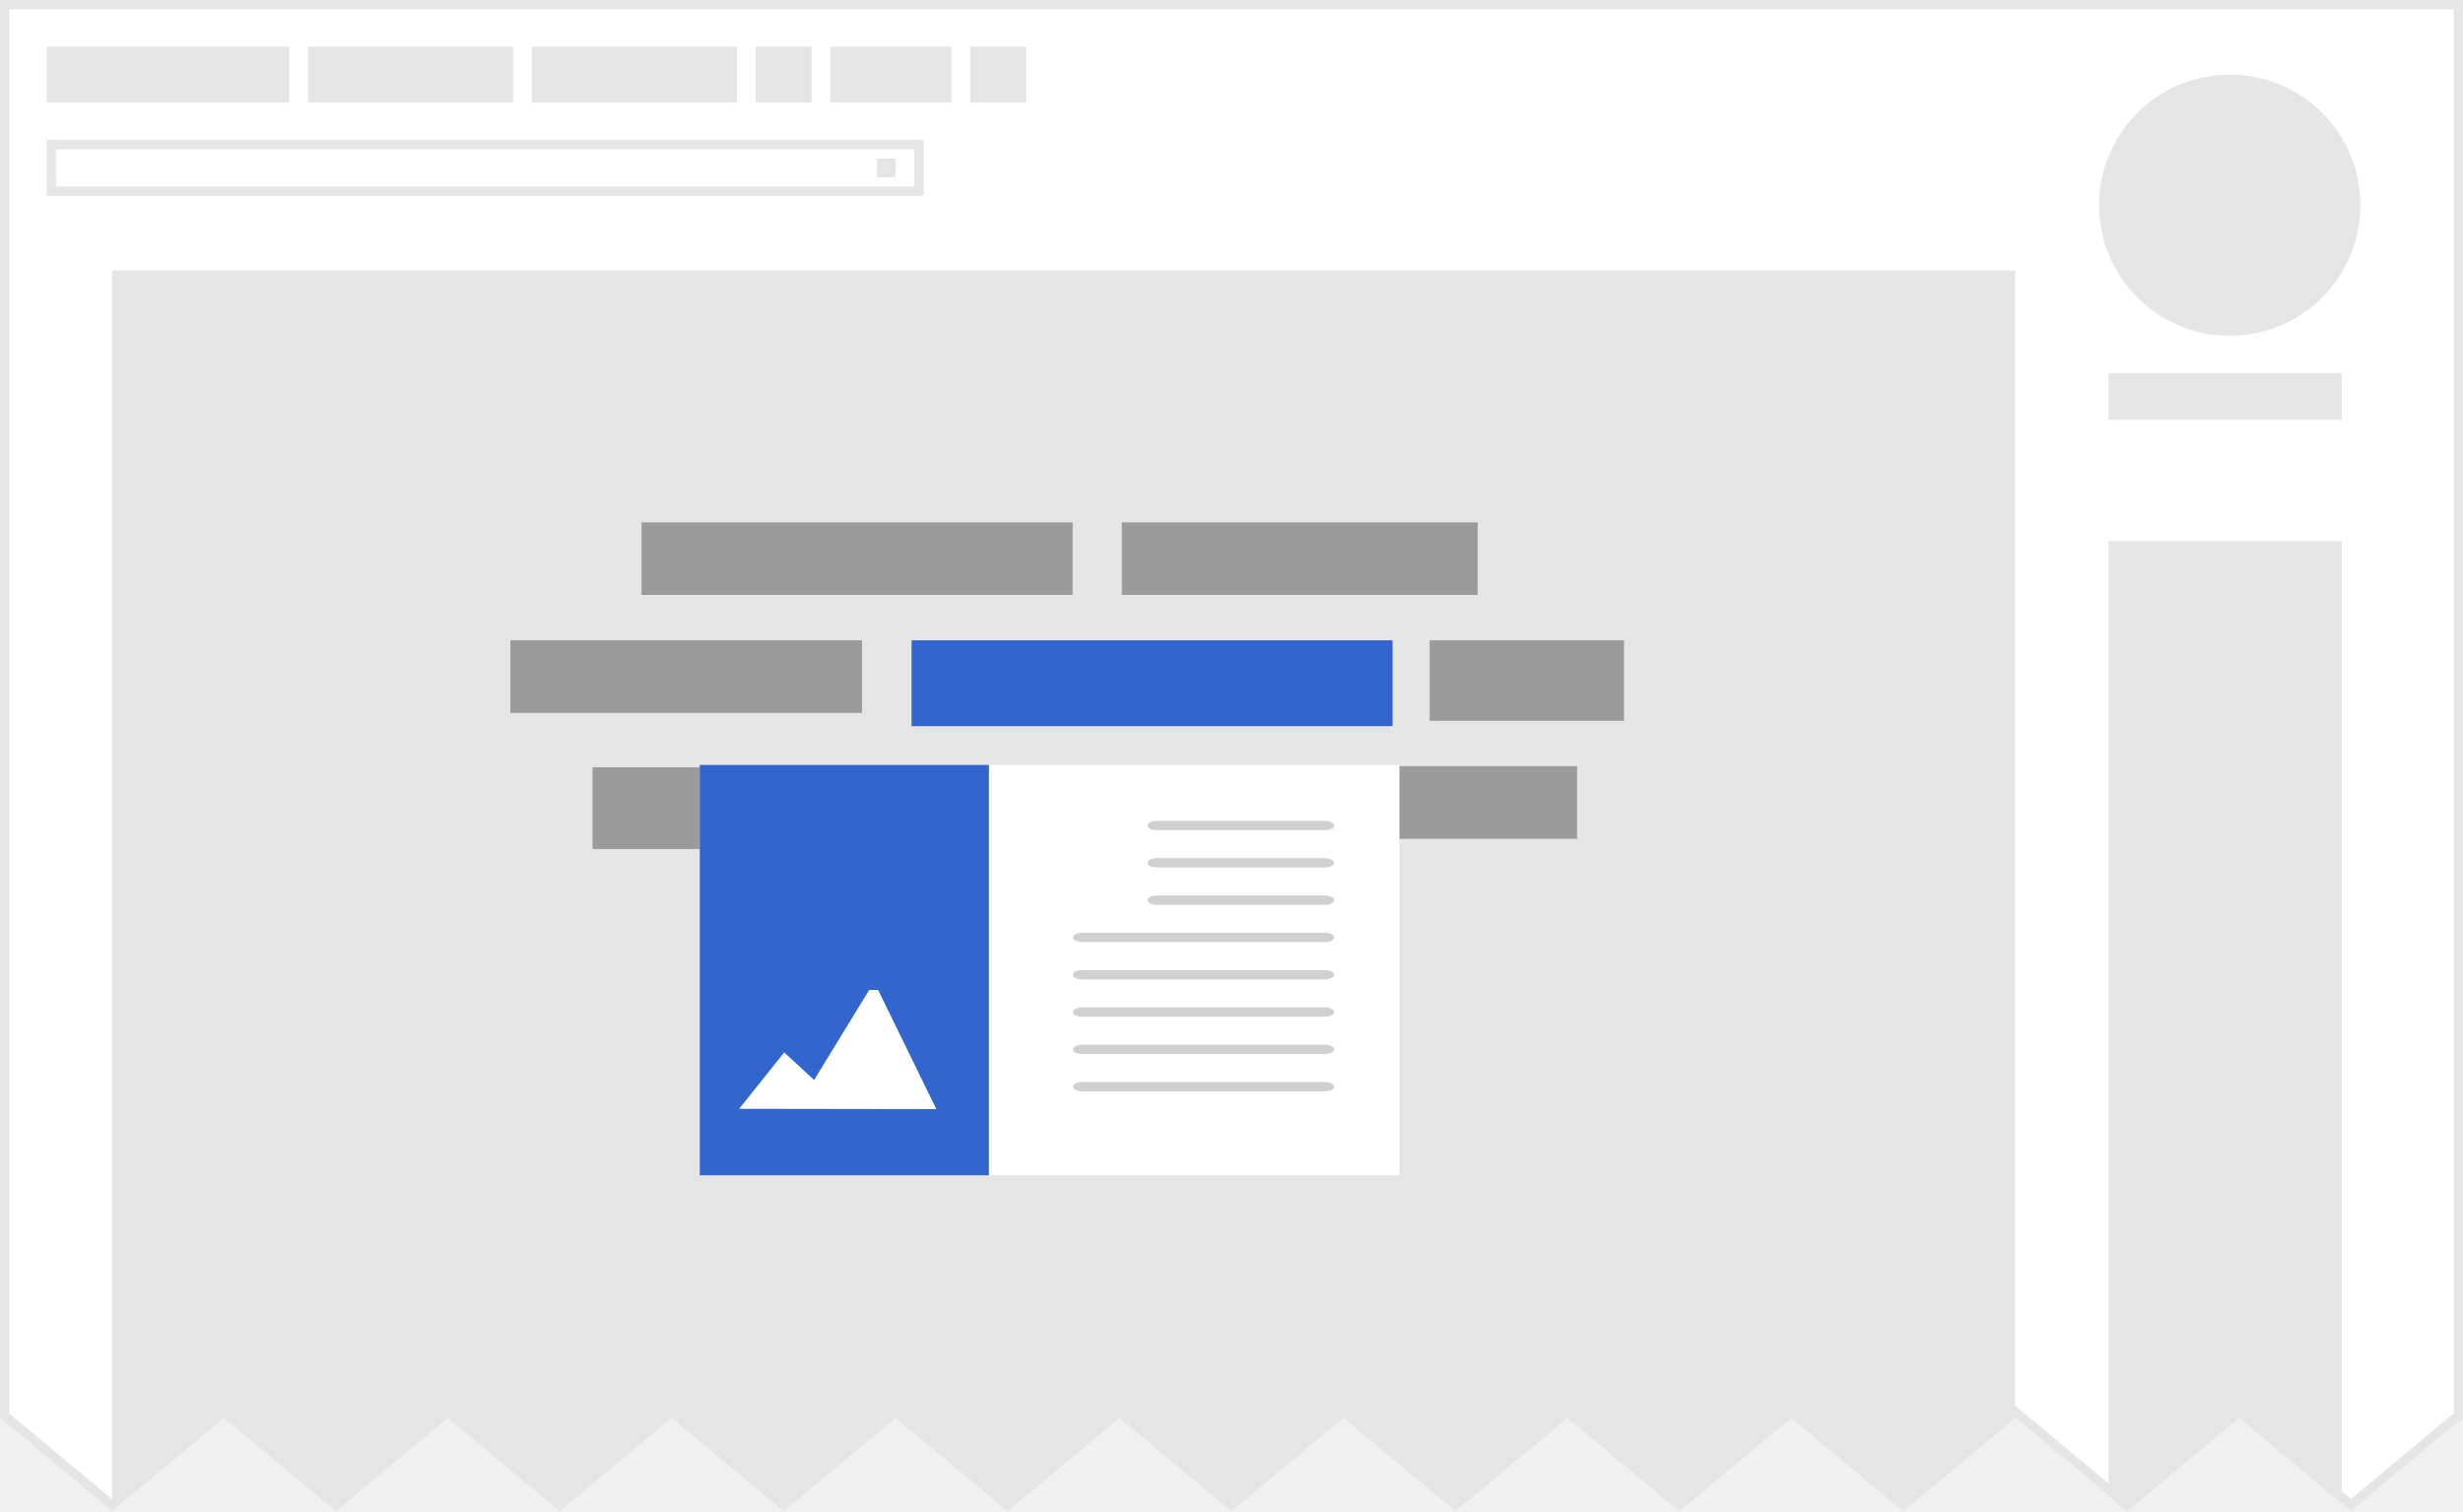
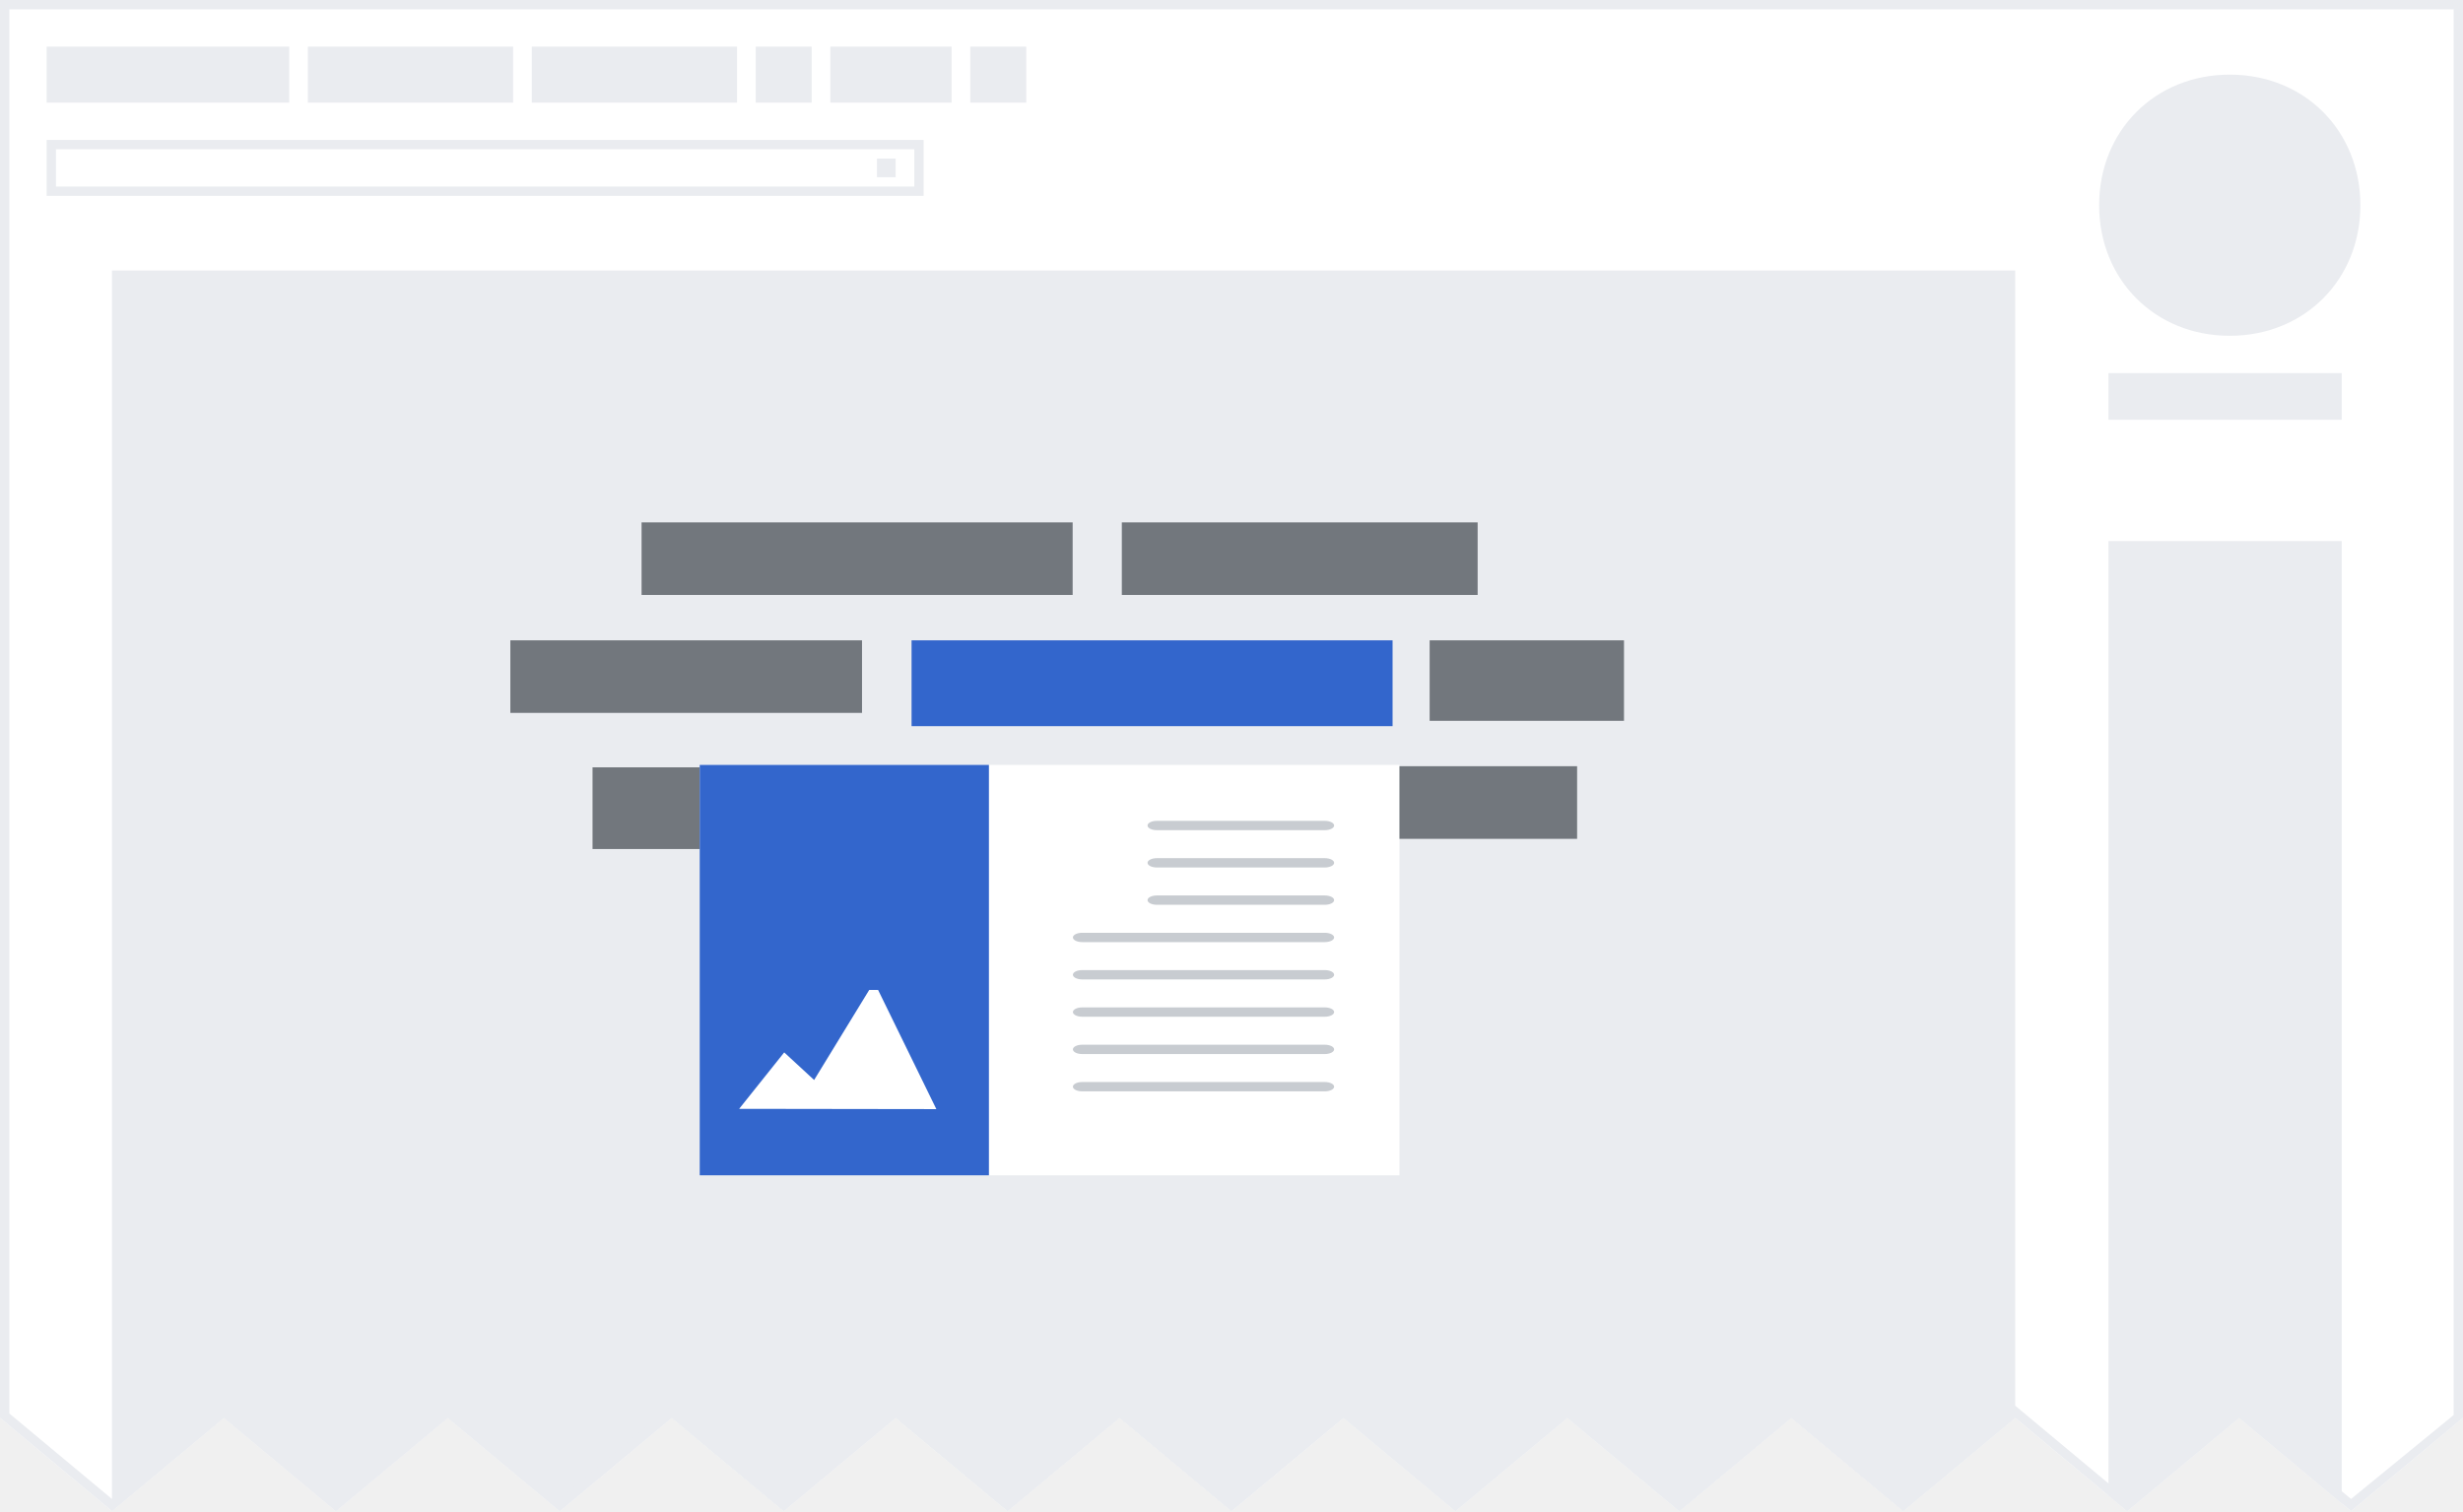
<svg xmlns="http://www.w3.org/2000/svg" width="264" height="162" viewBox="0 0 264 162">
  <defs>
-     <clipPath id="a">
+     <clipPath id="jagged-edge">
      <path d="M0 0v152l12 10 12-10 12 10 12-10 12 10 12-10 12 10 12-10 12 10 12-10 12 10 12-10 12 10 12-10 12 10 12-10 12 10 12-10 12 10 12-10 12 10 12-10V0z" />
    </clipPath>
  </defs>
-   <g transform="matrix(-1 0 0 1 264 0)" clip-path="url(#a)">
-     <path d="M263.5 162.25l-263-.5V.5h263z" fill="#fff" />
-     <path d="M252 162.496V29H48v133.496zM11 22c0-7.732 6.268-14 14-14s14 6.268 14 14-6.268 14-14 14-14-6.268-14-14zm27 141.807V58H13v105.807h25zM233 5h26v6h-26V5zm-24 0h22v6h-22zm-24 0h22v6h-22zm-23 0h13v6h-13zm15 0h6v6h-6zm-23 0h6v6h-6z" fill="#e5e5e5" />
-     <g fill="#e5e5e5">
-       <path d="M258 16v4h-92v-4h92m1-1h-94v6h94v-6z" />
-       <path d="M168 17h2v2h-2z" />
+   <g fill="#eaecf0" clip-path="url(#jagged-edge)" transform="matrix(-1 0 0 1 264 0)">
+     <path id="background" fill="#fff" d="M0 0h264v162H0" />
+     <path id="logo" d="M11 22c0-8 6-14 14-14s14 6 14 14-6 14-14 14-14-6-14-14M38 45v-5H13v5h25" />
+     <path id="sidebar" d="M38 163V58H13v106h25" />
+     <path id="personal-tools" d="M233 5h26v6h-26V5zM209 5h22v6h-22zM185 5h22v6h-22zM162 5h13v6h-13zM177 5h6v6h-6zM154 5h6v6h-6z" />
+     <g id="search">
+       <path id="input" d="M258 16v4h-92v-4h92m1-1h-94v6h94v-6z" />
+       <path id="icon" d="M168 17h2v2h-2z" />
    </g>
-     <path d="M38 45v-5H13v5h25z" fill="#e5e5e5" />
-     <path d="M0 0v162h264V0zm1 1h262v150.533l-11 9.166-12-10-12 10-12-10-12 10-12-10-12 10-12-10-12 10-12-10-12 10-12-10-12 10-12-10-12 10-12-10-12 10-12-10-12 10-12-10-12 10-11-9.168z" fill="#e5e5e5" />
-     <g fill="#9b9b9b">
-       <path d="M143.756 56h-38.14v7.782h38.14V56zm56.732 35.02v-8.755h-50.814v8.755h50.814zm-89.725-22.374H89.929v8.633h20.833v-8.634zm98.535 7.782v-7.782h-37.695v7.782h37.695zm-88.645 5.716H94.955v7.782h25.698v-7.782zM195.233 56h-46.207v7.782h46.207V56z" />
-       <path d="M114.735 68.646v9.2h51.558v-9.2h-51.558z" fill="#36c" />
-     </g>
-     <path d="M114 82h75v44h-75z" fill="#fff" />
-     <path d="M189 82h-31v44h31V82zm-18.167 24.13l5.904 9.652 3.206-2.958 4.83 6.05-21.137.03 6.244-12.775h.953z" fill="#36c" />
-     <g transform="translate(284 -12)" fill="#d0d0d0">
-       <rect y="100" x="-163" rx="1" height="1" width="20" />
-       <rect y="104" x="-163" rx="1" height="1" width="20" />
-       <rect y="108" x="-163" rx="1" height="1" width="20" />
-       <rect y="112" x="-163" rx="1" height="1" width="28" />
-       <rect y="116" x="-163" rx="1" height="1" width="28" />
-       <rect y="120" x="-163" rx="1" height="1" width="28" />
-       <rect y="124" x="-163" rx="1" height="1" width="28" />
-       <rect y="128" x="-163" rx="1" height="1" width="28" />
+     <path id="article" d="M252 162V29H48v133z" />
+     <path id="border" d="M0 0v162h264V0zm1 1h262v150.533l-11 9.166-12-10-12 10-12-10-12 10-12-10-12 10-12-10-12 10-12-10-12 10-12-10-12 10-12-10-12 10-12-10-12 10-12-10-12 10-12-10-12 10-11-9z" />
+     <path id="article-copy" fill="#72777d" d="M143.756 56h-38.14v7.782h38.14V56zm56.732 35.02v-8.755h-50.814v8.755h50.814zm-89.725-22.374H89.93v8.633h20.832v-8.636zm98.535 7.782v-7.782h-37.695v7.782h37.695zm-88.645 5.716H94.955v7.782h25.698v-7.782zM195.233 56h-46.207v7.782h46.207V56z" />
+     <path id="article-link" fill="#36c" d="M114.735 68.646v9.2h51.558v-9.2h-51.558z" />
+     <g id="popup">
+       <path fill="#fff" d="M114 82h75v44h-75z" />
+       <path fill="#36c" d="M189 82h-31v44h31V82zm-18.167 24.13l5.904 9.652 3.206-2.958 4.83 6.05-21.137.03 6.244-12.775h.953z" />
+       <g id="copy" fill="#c8ccd1" transform="translate(284 -12)">
+         <rect width="20" height="1" x="-163" y="100" rx="1" />
+         <rect width="20" height="1" x="-163" y="104" rx="1" />
+         <rect width="20" height="1" x="-163" y="108" rx="1" />
+         <rect width="28" height="1" x="-163" y="112" rx="1" />
+         <rect width="28" height="1" x="-163" y="116" rx="1" />
+         <rect width="28" height="1" x="-163" y="120" rx="1" />
+         <rect width="28" height="1" x="-163" y="124" rx="1" />
+         <rect width="28" height="1" x="-163" y="128" rx="1" />
+       </g>
    </g>
  </g>
</svg>
